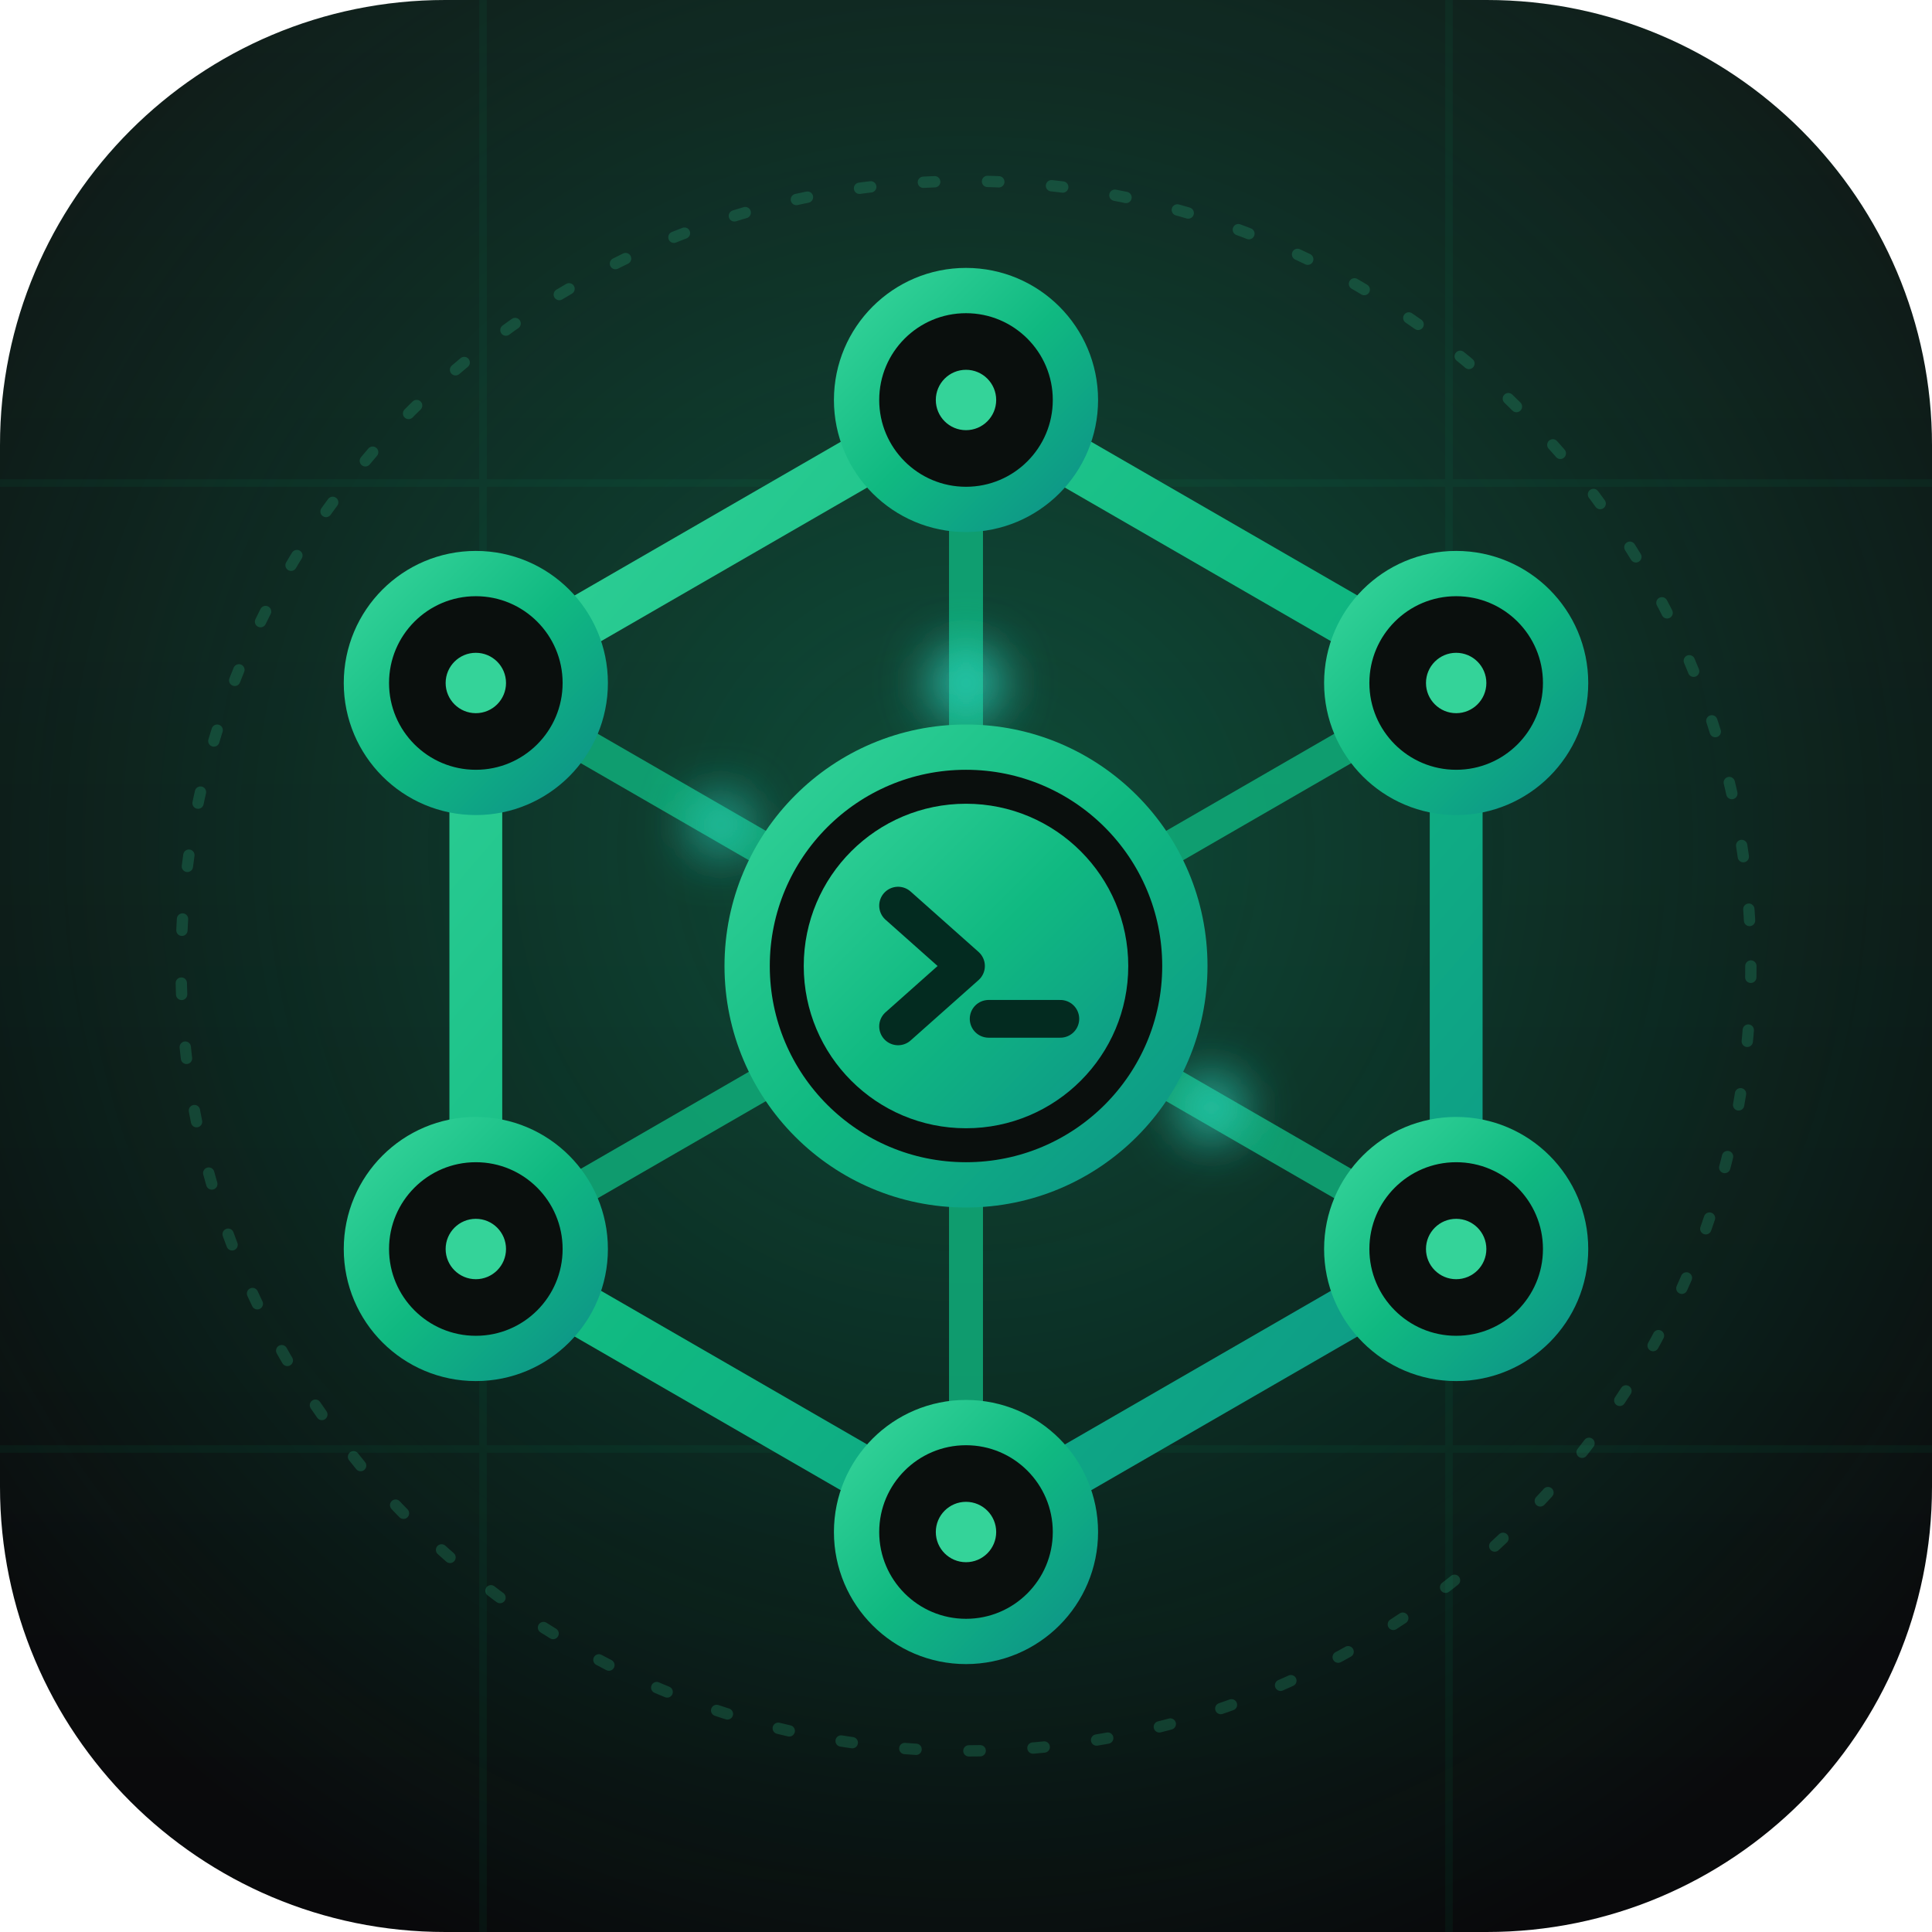
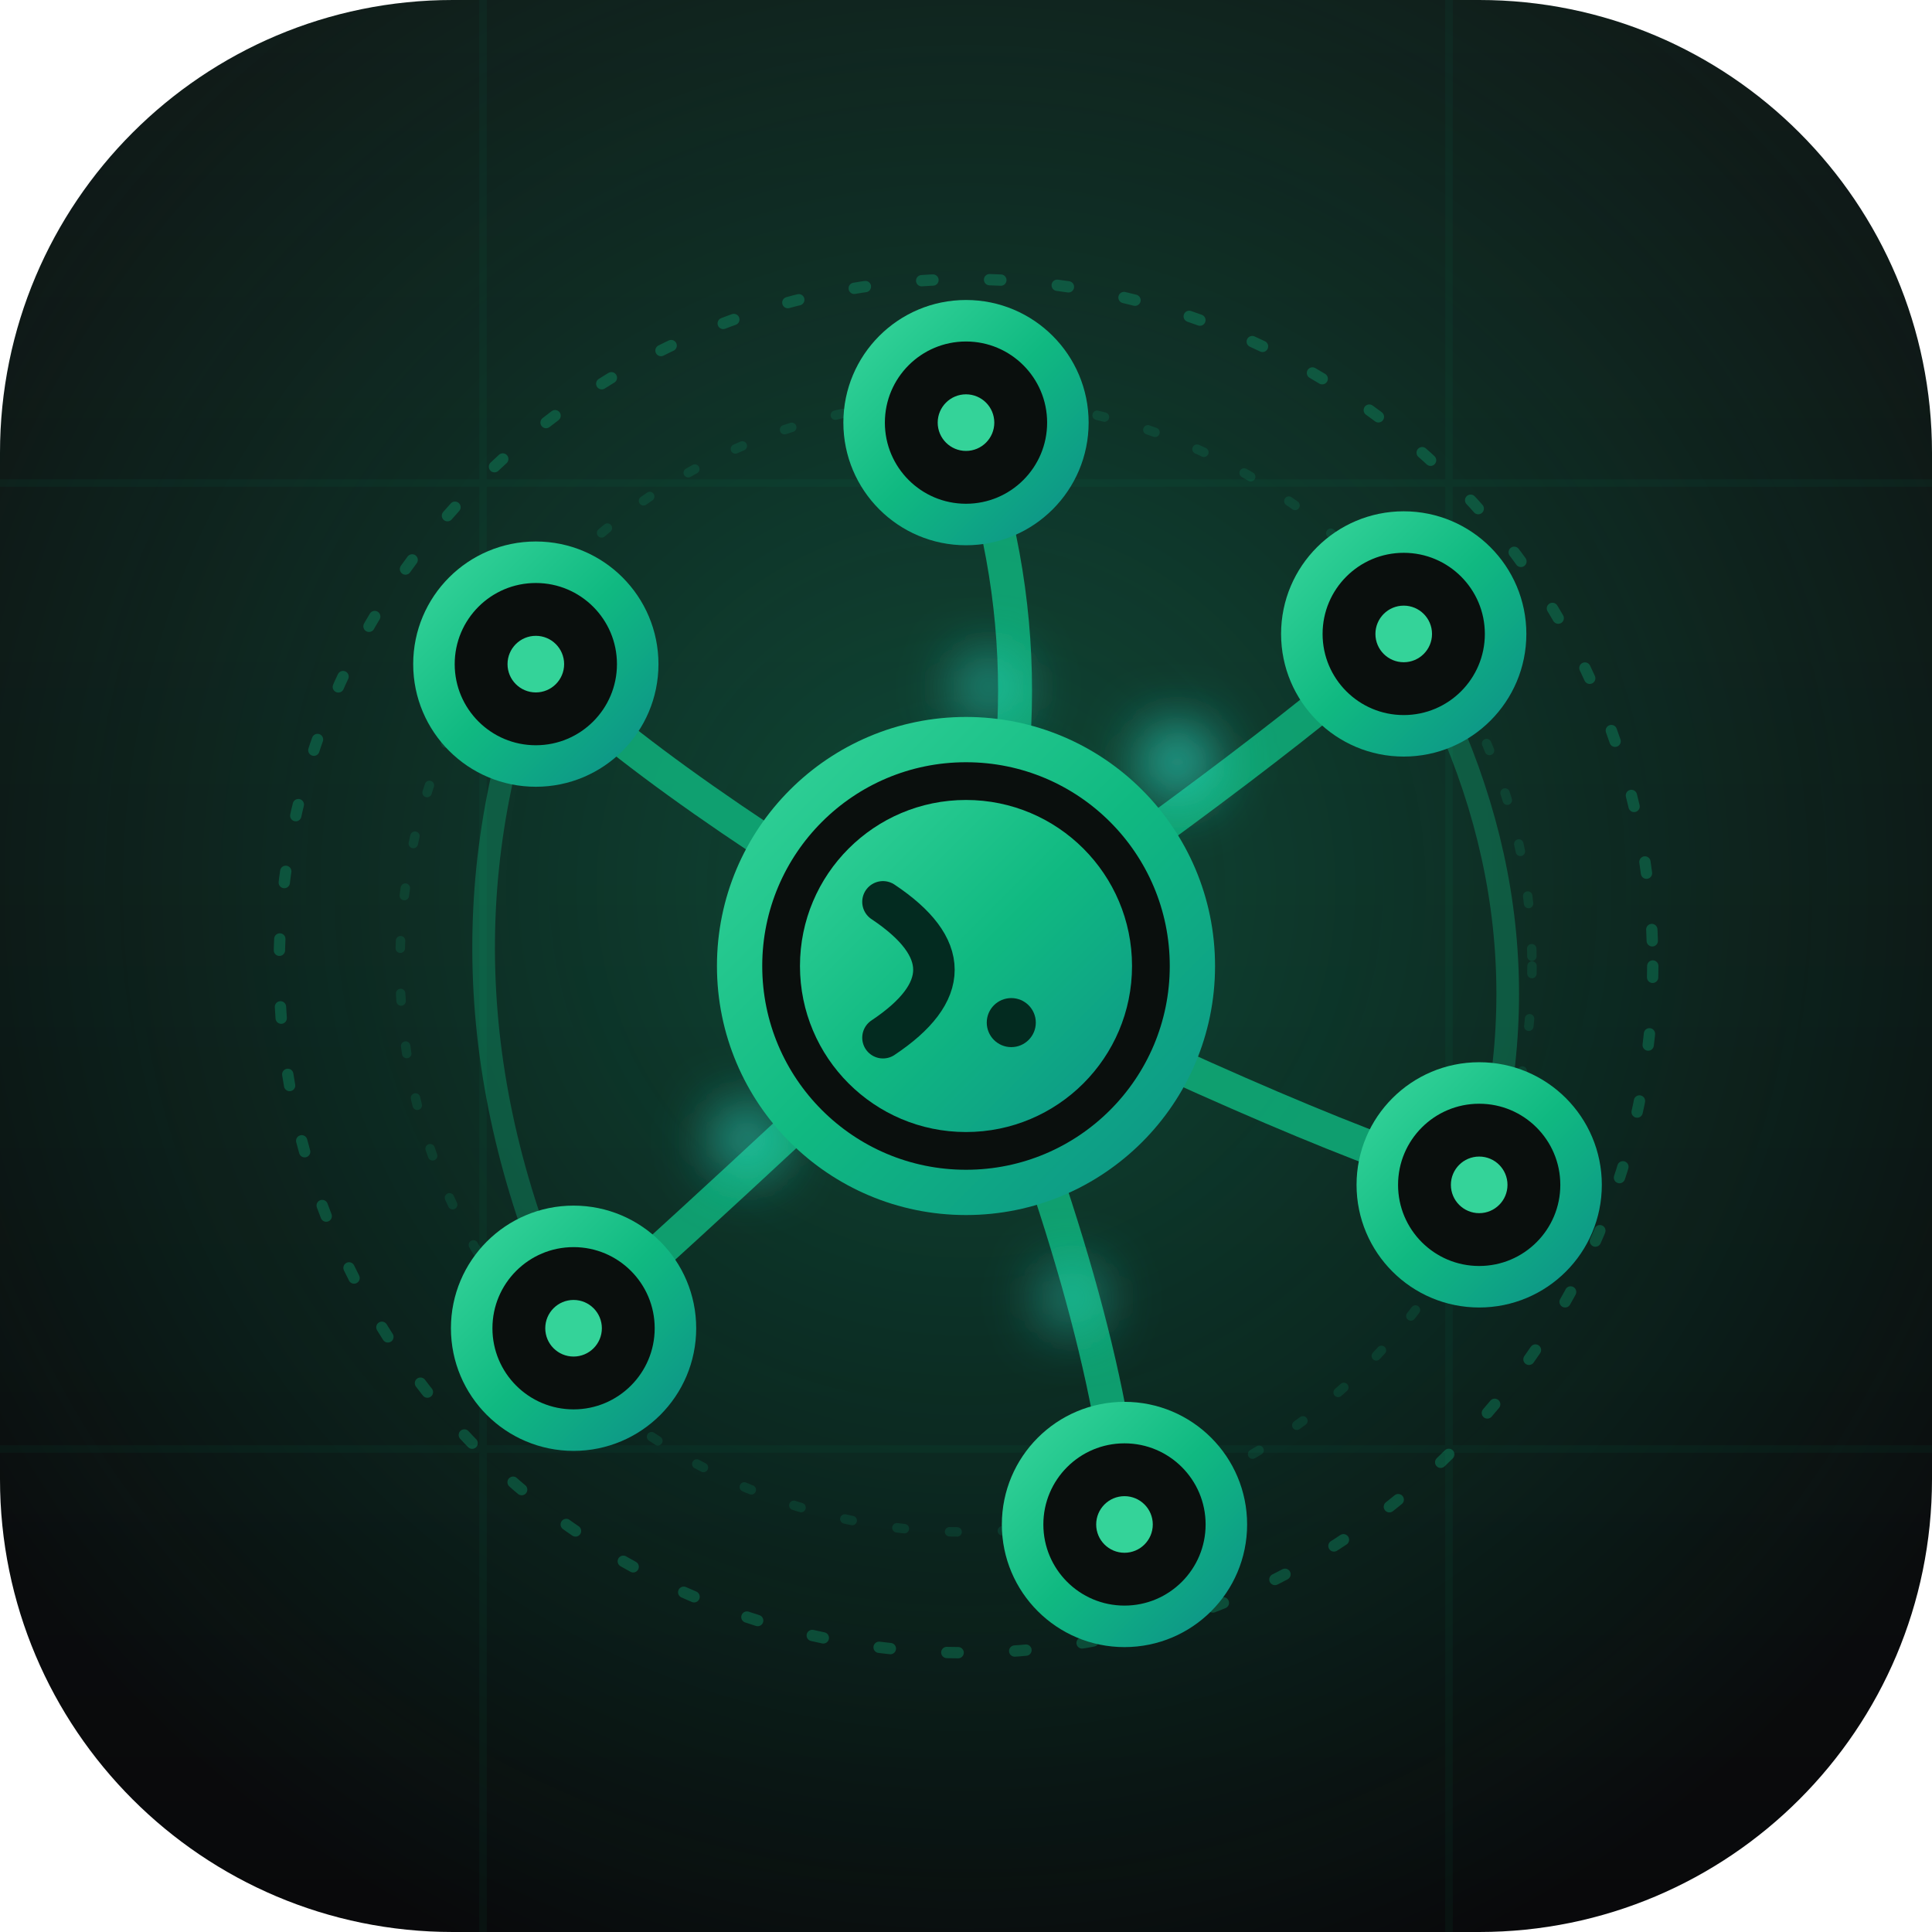
<svg xmlns="http://www.w3.org/2000/svg" viewBox="0 0 512 512" role="img" aria-label="CNSS-edu">
  <defs>
    <linearGradient id="cnssG" x1="0" y1="0" x2="1" y2="1">
      <stop offset="0" stop-color="#34d399" />
      <stop offset="0.5" stop-color="#10b981" />
      <stop offset="1" stop-color="#0d9488" />
    </linearGradient>
    <linearGradient id="cnssBg" x1="0" y1="0" x2="0" y2="1">
      <stop offset="0" stop-color="#101917" />
      <stop offset="1" stop-color="#09090b" />
    </linearGradient>
-     <radialGradient id="cnssGlow" cx="0.5" cy="0.44" r="0.62">
-       <stop offset="0" stop-color="#10b981" stop-opacity="0.35" />
+     <radialGradient id="cnssGlow" cx="0.5" cy="0.46" r="0.6">
+       <stop offset="0" stop-color="#10b981" stop-opacity="0.32" />
      <stop offset="1" stop-color="#10b981" stop-opacity="0" />
    </radialGradient>
-     <filter id="cnssSoft" x="-40%" y="-40%" width="180%" height="180%">
-       <feGaussianBlur stdDeviation="7" />
+     <filter id="cnssSoft" x="-60%" y="-60%" width="220%" height="220%">
+       <feGaussianBlur stdDeviation="8" />
    </filter>
  </defs>
-   <rect width="512" height="512" rx="118" fill="url(#cnssBg)" />
-   <rect width="512" height="512" rx="118" fill="url(#cnssGlow)" />
-   <g stroke="#10b981" stroke-opacity="0.06" stroke-width="2">
+   <rect width="512" height="512" rx="120" fill="url(#cnssBg)" />
+   <rect width="512" height="512" rx="120" fill="url(#cnssGlow)" />
+   <g stroke="#10b981" stroke-opacity="0.05" stroke-width="2">
    <path d="M0 128 H512 M0 384 H512 M128 0 V512 M384 0 V512" />
  </g>
-   <circle cx="256" cy="256" r="208" fill="none" stroke="#34d399" stroke-opacity="0.20" stroke-width="3" stroke-dasharray="3 14" stroke-linecap="round" />
-   <path d="M256 106 L385.9 181 L385.9 331 L256 406 L126.1 331 L126.1 181 Z" fill="none" stroke="url(#cnssG)" stroke-width="14" stroke-linejoin="round" />
-   <g stroke="#10b981" stroke-opacity="0.78" stroke-width="9" stroke-linecap="round">
-     <path d="M256 256 L256 106" />
-     <path d="M256 256 L385.9 181" />
-     <path d="M256 256 L385.9 331" />
-     <path d="M256 256 L256 406" />
-     <path d="M256 256 L126.1 331" />
-     <path d="M256 256 L126.1 181" />
+   <circle cx="256" cy="256" r="182" fill="none" stroke="#10b981" stroke-opacity="0.30" stroke-width="3" stroke-dasharray="3 15" stroke-linecap="round" />
+   <circle cx="256" cy="256" r="150" fill="none" stroke="#10b981" stroke-opacity="0.14" stroke-width="2.5" stroke-dasharray="2 12" stroke-linecap="round" />
+   <g fill="none" stroke="#10b981" stroke-opacity="0.8" stroke-width="9" stroke-linecap="round">
+     <path d="M256 256 Q282 182 256 112" />
+     <path d="M256 256 Q342 196 372 168" />
+     <path d="M256 256 Q350 302 392 314" />
+     <path d="M256 256 Q294 348 298 404" />
+     <path d="M256 256 Q186 322 152 352" />
+     <path d="M256 256 Q174 208 142 176" />
+   </g>
+   <g fill="none" stroke="#10b981" stroke-opacity="0.32" stroke-width="6" stroke-linecap="round">
+     <path d="M372 168 Q414 240 392 314" />
+     <path d="M152 352 Q110 262 142 176" />
  </g>
  <g fill="#2dd4bf" filter="url(#cnssSoft)">
-     <circle cx="256" cy="181" r="9" />
-     <circle cx="321" cy="293.5" r="8" />
-     <circle cx="191" cy="218.5" r="7" />
+     <circle cx="312" cy="202" r="9" />
+     <circle cx="198" cy="302" r="8" />
+     <circle cx="262" cy="182" r="7" />
+     <circle cx="284" cy="344" r="6.5" />
  </g>
-   <g fill="#0a0f0d" stroke="url(#cnssG)" stroke-width="12">
-     <circle cx="256" cy="106" r="29" />
-     <circle cx="385.9" cy="181" r="29" />
-     <circle cx="385.9" cy="331" r="29" />
-     <circle cx="256" cy="406" r="29" />
-     <circle cx="126.1" cy="331" r="29" />
-     <circle cx="126.1" cy="181" r="29" />
+   <g fill="#0a0f0d" stroke="url(#cnssG)" stroke-width="11">
+     <circle cx="256" cy="112" r="27" />
+     <circle cx="372" cy="168" r="27" />
+     <circle cx="392" cy="314" r="27" />
+     <circle cx="298" cy="404" r="27" />
+     <circle cx="152" cy="352" r="27" />
+     <circle cx="142" cy="176" r="27" />
  </g>
  <g fill="#34d399">
-     <circle cx="256" cy="106" r="8" />
-     <circle cx="385.9" cy="181" r="8" />
-     <circle cx="385.9" cy="331" r="8" />
-     <circle cx="256" cy="406" r="8" />
-     <circle cx="126.1" cy="331" r="8" />
-     <circle cx="126.1" cy="181" r="8" />
+     <circle cx="256" cy="112" r="7.5" />
+     <circle cx="372" cy="168" r="7.5" />
+     <circle cx="392" cy="314" r="7.5" />
+     <circle cx="298" cy="404" r="7.5" />
+     <circle cx="152" cy="352" r="7.5" />
+     <circle cx="142" cy="176" r="7.5" />
  </g>
-   <circle cx="256" cy="256" r="58" fill="#0a0f0d" stroke="url(#cnssG)" stroke-width="12" />
-   <circle cx="256" cy="256" r="43" fill="url(#cnssG)" />
-   <g stroke="#032b20" stroke-width="10" stroke-linecap="round" stroke-linejoin="round" fill="none">
-     <path d="M238 240 L256 256 L238 272" />
-     <path d="M262 270 H281" />
-   </g>
+   <circle cx="256" cy="256" r="60" fill="#0a0f0d" stroke="url(#cnssG)" stroke-width="12" />
+   <circle cx="256" cy="256" r="44" fill="url(#cnssG)" />
+   <path d="M234 239 Q261 257 234 275" stroke="#032b20" stroke-width="11" stroke-linecap="round" fill="none" />
+   <circle cx="268" cy="271" r="6.5" fill="#032b20" />
</svg>
